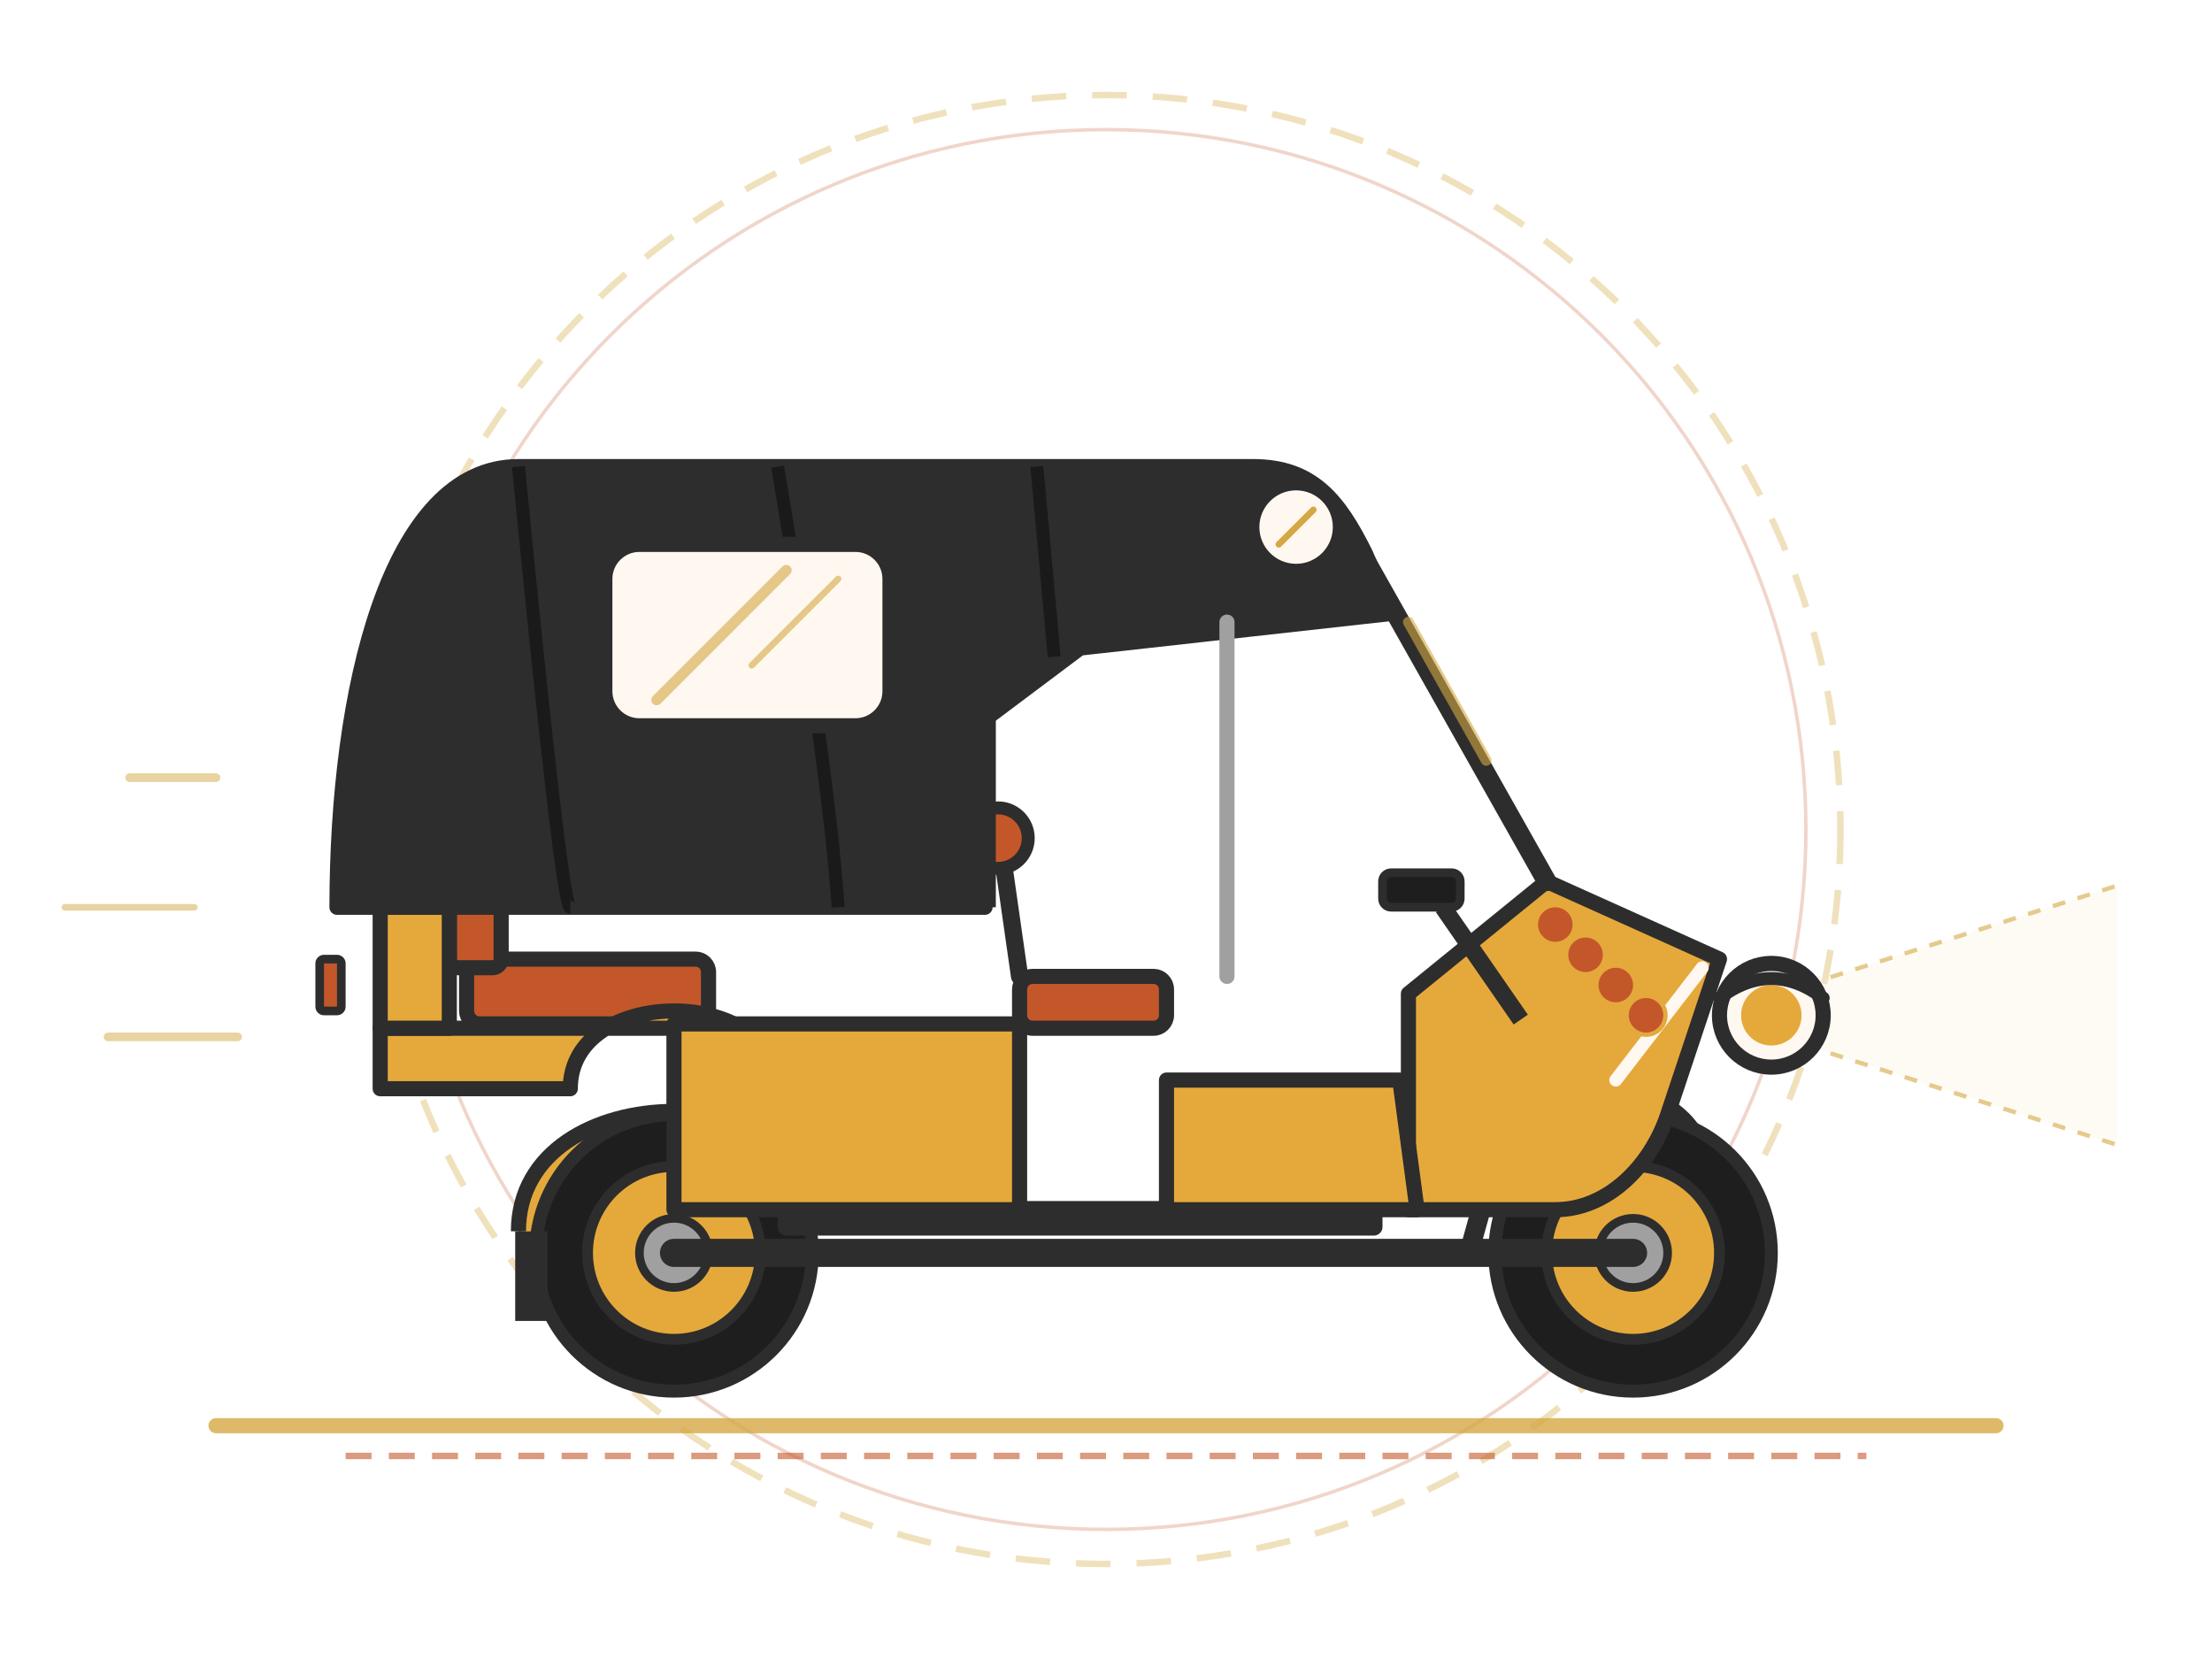
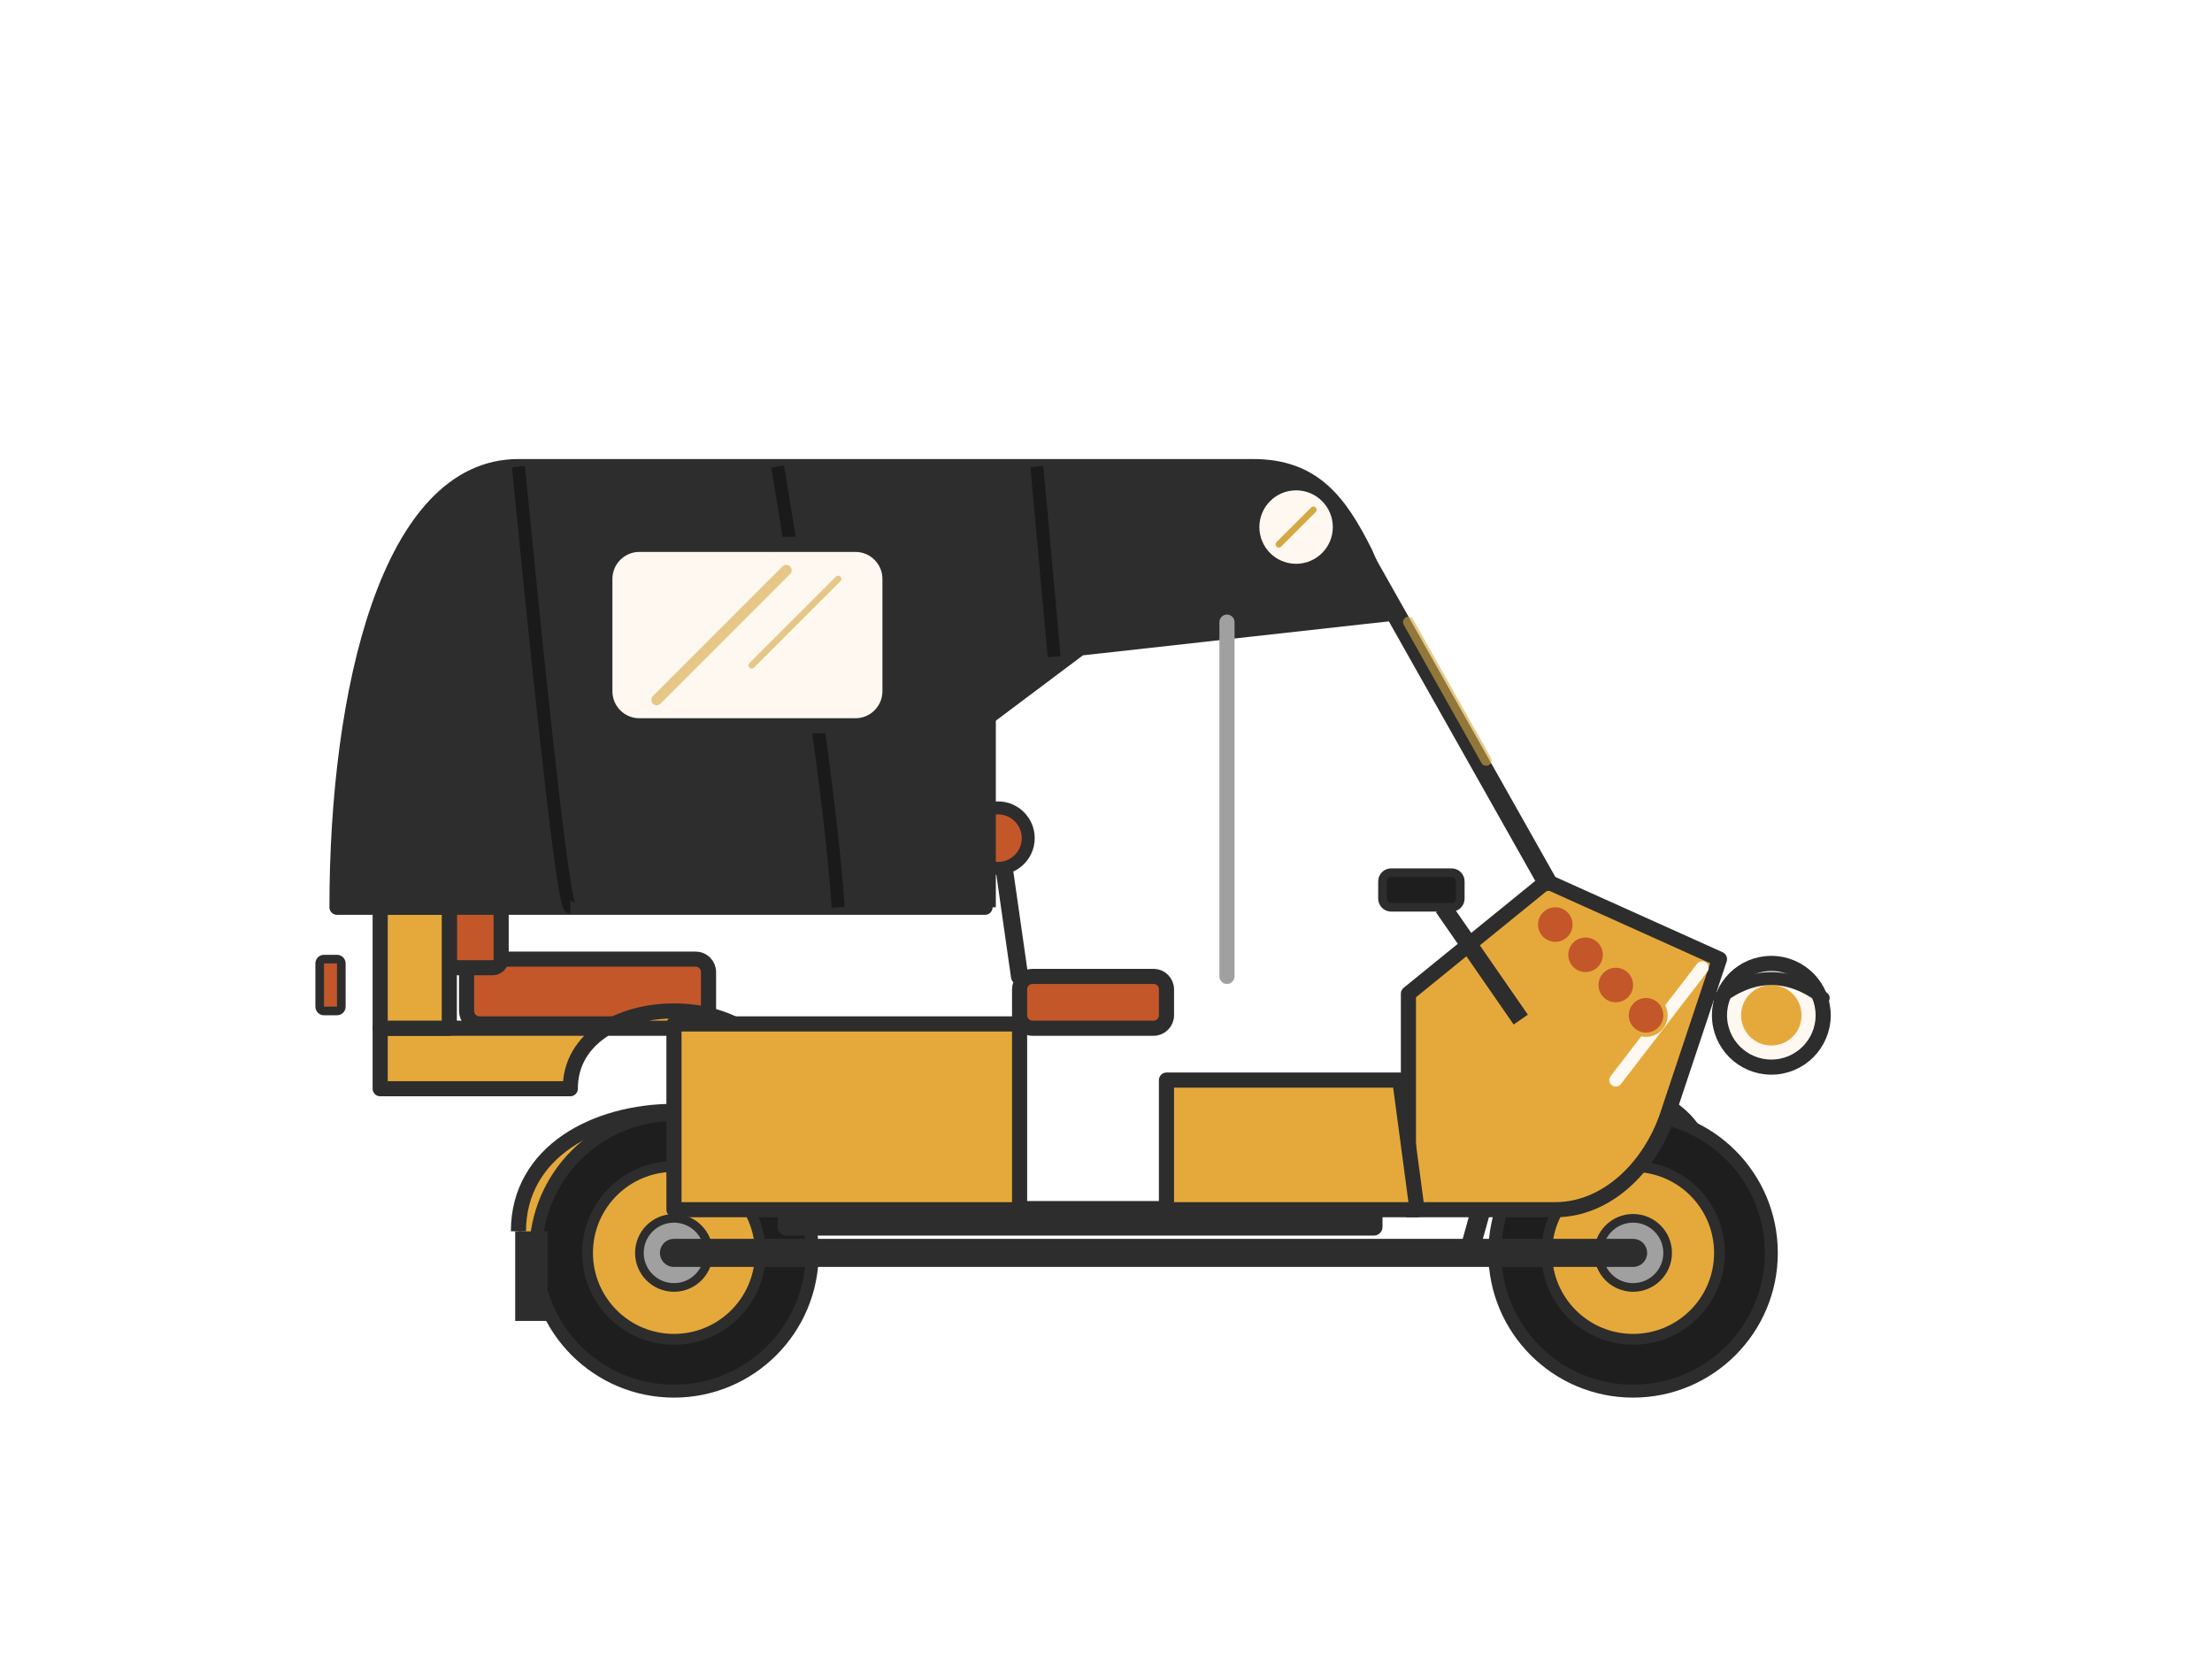
<svg xmlns="http://www.w3.org/2000/svg" viewBox="0 0 512 384" width="100%" height="100%" fill="none">
-   <circle cx="256" cy="192" r="170" fill="none" stroke="#D4A843" stroke-width="1.5" stroke-dasharray="8 6" opacity="0.35" />
-   <circle cx="256" cy="192" r="162" fill="none" stroke="#C4572A" stroke-width="0.8" opacity="0.25" />
-   <line x1="50" y1="330" x2="462" y2="330" stroke="#D4A843" stroke-width="3.5" stroke-linecap="round" opacity="0.8" />
-   <line x1="80" y1="337" x2="432" y2="337" stroke="#C4572A" stroke-width="1.5" stroke-dasharray="6 4" opacity="0.6" />
-   <g stroke="#D4A843" stroke-width="2" stroke-linecap="round" opacity="0.5">
-     <line x1="30" y1="180" x2="50" y2="180" />
-     <line x1="15" y1="210" x2="45" y2="210" stroke-width="1.5" />
-     <line x1="25" y1="240" x2="55" y2="240" />
-   </g>
-   <polygon points="418,228 490,205 490,265 418,242" fill="rgba(245, 236, 200, 0.25)" opacity="0.8" />
-   <line x1="418" y1="228" x2="490" y2="205" stroke="#D4A843" stroke-width="1" stroke-dasharray="3 3" opacity="0.6" />
-   <line x1="418" y1="242" x2="490" y2="265" stroke="#D4A843" stroke-width="1" stroke-dasharray="3 3" opacity="0.6" />
  <g id="rickshaw-body">
    <path d="M 378, 290 L 366, 236" stroke="#2D2D2D" stroke-width="7" stroke-linecap="round" />
    <path d="M 366, 236 L 360, 210" stroke="#A0A0A0" stroke-width="5" />
    <path d="M 345, 272 C 345, 245, 395, 245, 395, 272" fill="#E5A93B" stroke="#2D2D2D" stroke-width="3.5" />
    <circle cx="378" cy="290" r="32" fill="#1E1E1E" stroke="#2D2D2D" stroke-width="3" />
    <circle cx="378" cy="290" r="20" fill="#E5A93B" stroke="#2D2D2D" stroke-width="2.5" />
    <circle cx="378" cy="290" r="8" fill="#A0A0A0" stroke="#2D2D2D" stroke-width="2" />
    <path d="M 345, 272 L 340, 290" stroke="#2D2D2D" stroke-width="4.5" stroke-linecap="round" />
    <path d="M 120, 285 C 120, 248, 192, 248, 192, 285" fill="#E5A93B" stroke="#2D2D2D" stroke-width="3.5" />
    <circle cx="156" cy="290" r="32" fill="#1E1E1E" stroke="#2D2D2D" stroke-width="3" />
    <circle cx="156" cy="290" r="20" fill="#E5A93B" stroke="#2D2D2D" stroke-width="2.5" />
    <circle cx="156" cy="290" r="8" fill="#A0A0A0" stroke="#2D2D2D" stroke-width="2" />
    <path d="M 120, 285 V 305 H 126 V 285" fill="#2D2D2D" stroke="#2D2D2D" stroke-width="1.5" />
    <path d="M 156, 290 H 378" stroke="#2D2D2D" stroke-width="6.5" stroke-linecap="round" />
    <rect x="180" y="278" width="140" height="8" rx="2" fill="#2D2D2D" />
    <rect x="108" y="222" width="56" height="15" rx="3" fill="#C4572A" stroke="#2D2D2D" stroke-width="3.5" />
    <rect x="104" y="190" width="12" height="34" rx="2" fill="#C4572A" stroke="#2D2D2D" stroke-width="3.5" />
    <rect x="236" y="226" width="34" height="12" rx="3" fill="#C4572A" stroke="#2D2D2D" stroke-width="3.5" />
    <line x1="236" y1="226" x2="232" y2="198" stroke="#2D2D2D" stroke-width="4" stroke-linecap="round" />
    <circle cx="231" cy="194" r="7" fill="#C4572A" stroke="#2D2D2D" stroke-width="3" />
    <path d="M 326, 280 H 360 C 372, 280, 382, 270, 386, 258 L 398, 222 L 358, 204 L 326, 230 Z" fill="#E5A93B" stroke="#2D2D2D" stroke-width="3.5" stroke-linejoin="round" />
    <path d="M 374, 250 L 394, 224" stroke="#FFF8F0" stroke-width="3" stroke-linecap="round" />
    <path d="M 270, 280 H 328 L 324, 250 H 270 Z" fill="#E5A93B" stroke="#2D2D2D" stroke-width="3.5" stroke-linejoin="round" />
    <path d="M 88, 238 H 192 V 252 H 180 C 180, 228, 132, 228, 132, 252 H 88 Z" fill="#E5A93B" stroke="#2D2D2D" stroke-width="3.5" stroke-linejoin="round" />
    <rect x="88" y="210" width="16" height="28" fill="#E5A93B" stroke="#2D2D2D" stroke-width="3.5" stroke-linejoin="round" />
    <rect x="156" y="237" width="80" height="43" fill="#E5A93B" stroke="#2D2D2D" stroke-width="3.5" stroke-linejoin="round" />
    <path d="M 88, 210 H 78 C 78, 160, 90, 108, 120, 108 H 290 C 304, 108, 310, 116, 316, 128 L 322, 142 L 250, 150 L 226, 168 L 228, 210 Z" fill="#2D2D2D" stroke="#2D2D2D" stroke-width="3.5" stroke-linejoin="round" />
    <path d="M 120, 108 Q 130, 210, 132, 210" stroke="#1A1A1A" stroke-width="3" fill="none" />
    <path d="M 180, 108 Q 192, 180, 194, 210" stroke="#1A1A1A" stroke-width="3" fill="none" />
    <path d="M 240, 108 L 244, 152" stroke="#1A1A1A" stroke-width="3" fill="none" />
    <rect x="140" y="126" width="66" height="42" rx="8" fill="#FFF8F0" stroke="#2D2D2D" stroke-width="3.5" />
    <path d="M 182, 132 L 152, 162" stroke="#D4A843" stroke-width="2.5" stroke-linecap="round" opacity="0.6" />
    <path d="M 194, 134 L 174, 154" stroke="#D4A843" stroke-width="1.5" stroke-linecap="round" opacity="0.6" />
    <path d="M 314, 126 L 358, 204" stroke="#2D2D2D" stroke-width="4.5" stroke-linecap="round" />
    <path d="M 326, 144 L 344, 176" stroke="#D4A843" stroke-width="2.5" stroke-linecap="round" opacity="0.6" />
    <line x1="228" y1="108" x2="228" y2="210" stroke="#2D2D2D" stroke-width="5" />
    <path d="M 284, 144 V 226" stroke="#A0A0A0" stroke-width="3.5" stroke-linecap="round" />
    <line x1="334" y1="210" x2="352" y2="236" stroke="#2D2D2D" stroke-width="4" />
    <rect x="320" y="202" width="18" height="8" rx="2" fill="#1E1E1E" stroke="#2D2D2D" stroke-width="2" />
    <path d="M 322, 140 L 302, 124" stroke="#2D2D2D" stroke-width="3" stroke-linecap="round" />
    <circle cx="300" cy="122" r="10" fill="#FFF8F0" stroke="#2D2D2D" stroke-width="3" />
    <path d="M 304, 118 L 296, 126" stroke="#D4A843" stroke-width="1.5" stroke-linecap="round" />
    <circle cx="410" cy="235" r="12" fill="#FFF8F0" stroke="#2D2D2D" stroke-width="3.5" />
    <circle cx="410" cy="235" r="7" fill="#E5A93B" />
    <path d="M 398, 231 Q 410, 222, 422, 231" stroke="#2D2D2D" stroke-width="3" fill="none" stroke-linecap="round" />
    <rect x="74" y="222" width="5" height="12" rx="1" fill="#C4572A" stroke="#2D2D2D" stroke-width="2" />
    <g fill="#C4572A" stroke="#E5A93B" stroke-width="1">
      <circle cx="360" cy="214" r="4.5" />
      <circle cx="367" cy="221" r="4.5" />
      <circle cx="374" cy="228" r="4.5" />
      <circle cx="381" cy="235" r="4.5" />
    </g>
  </g>
</svg>
